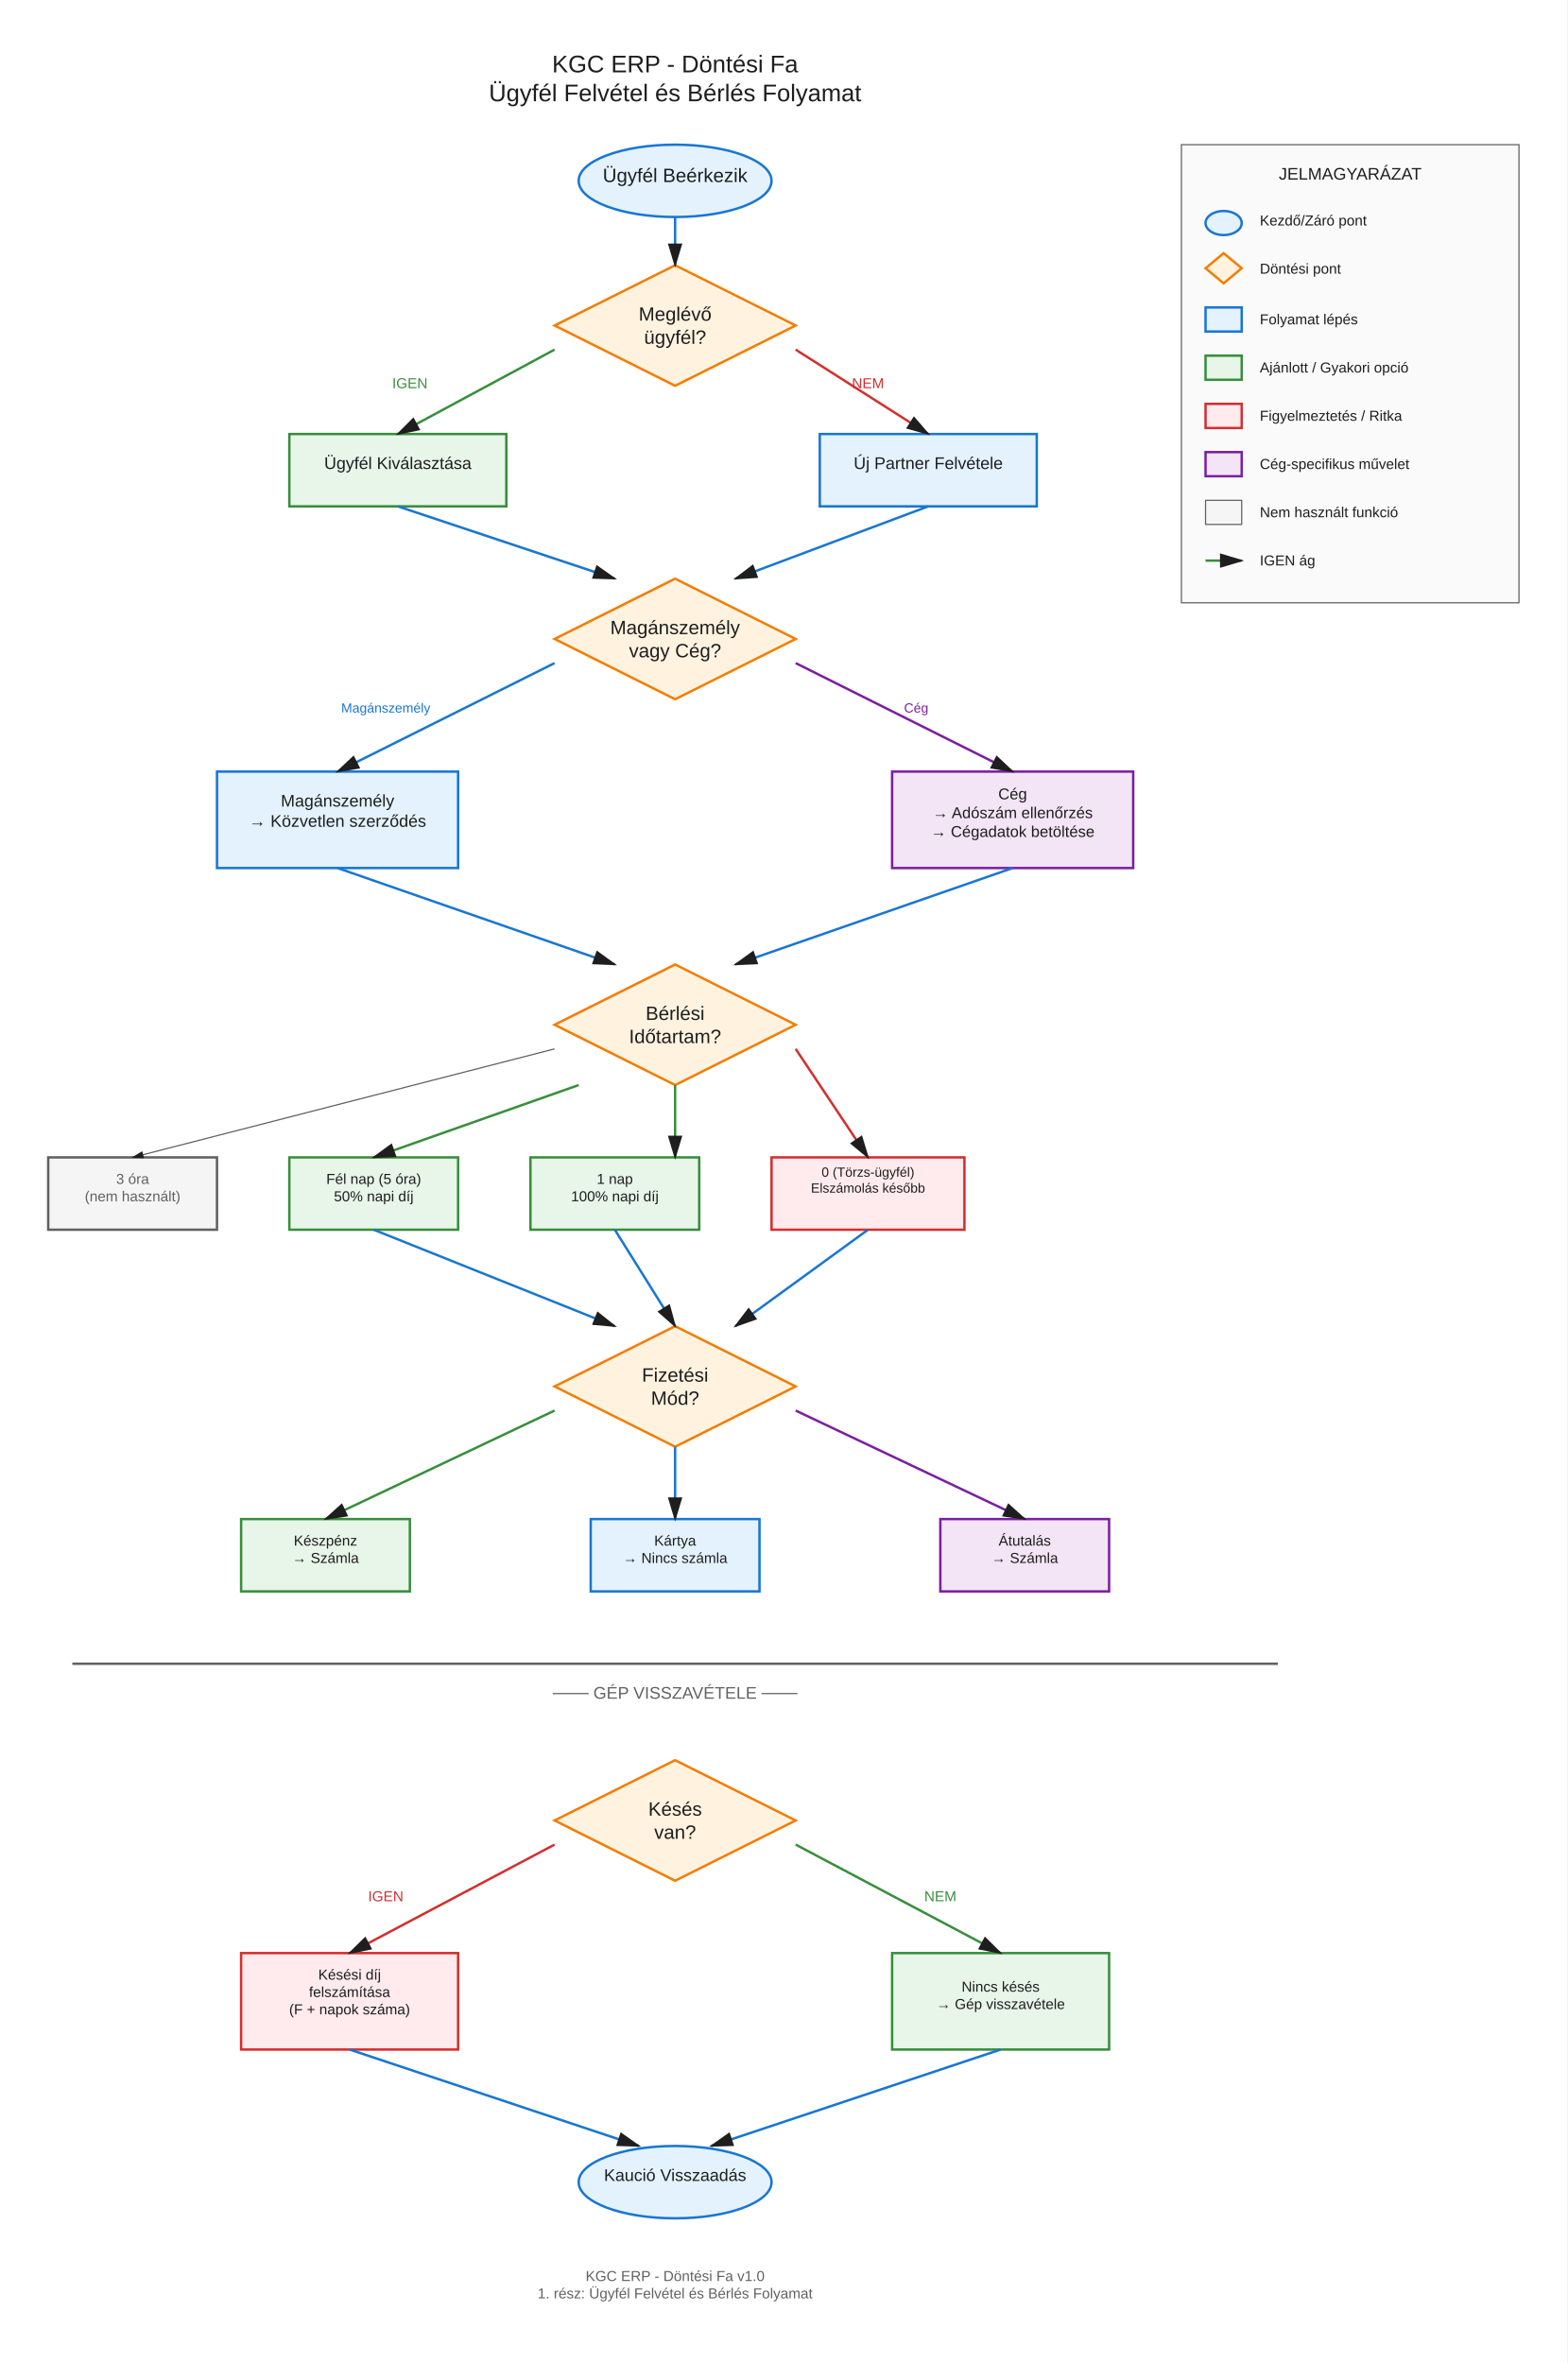
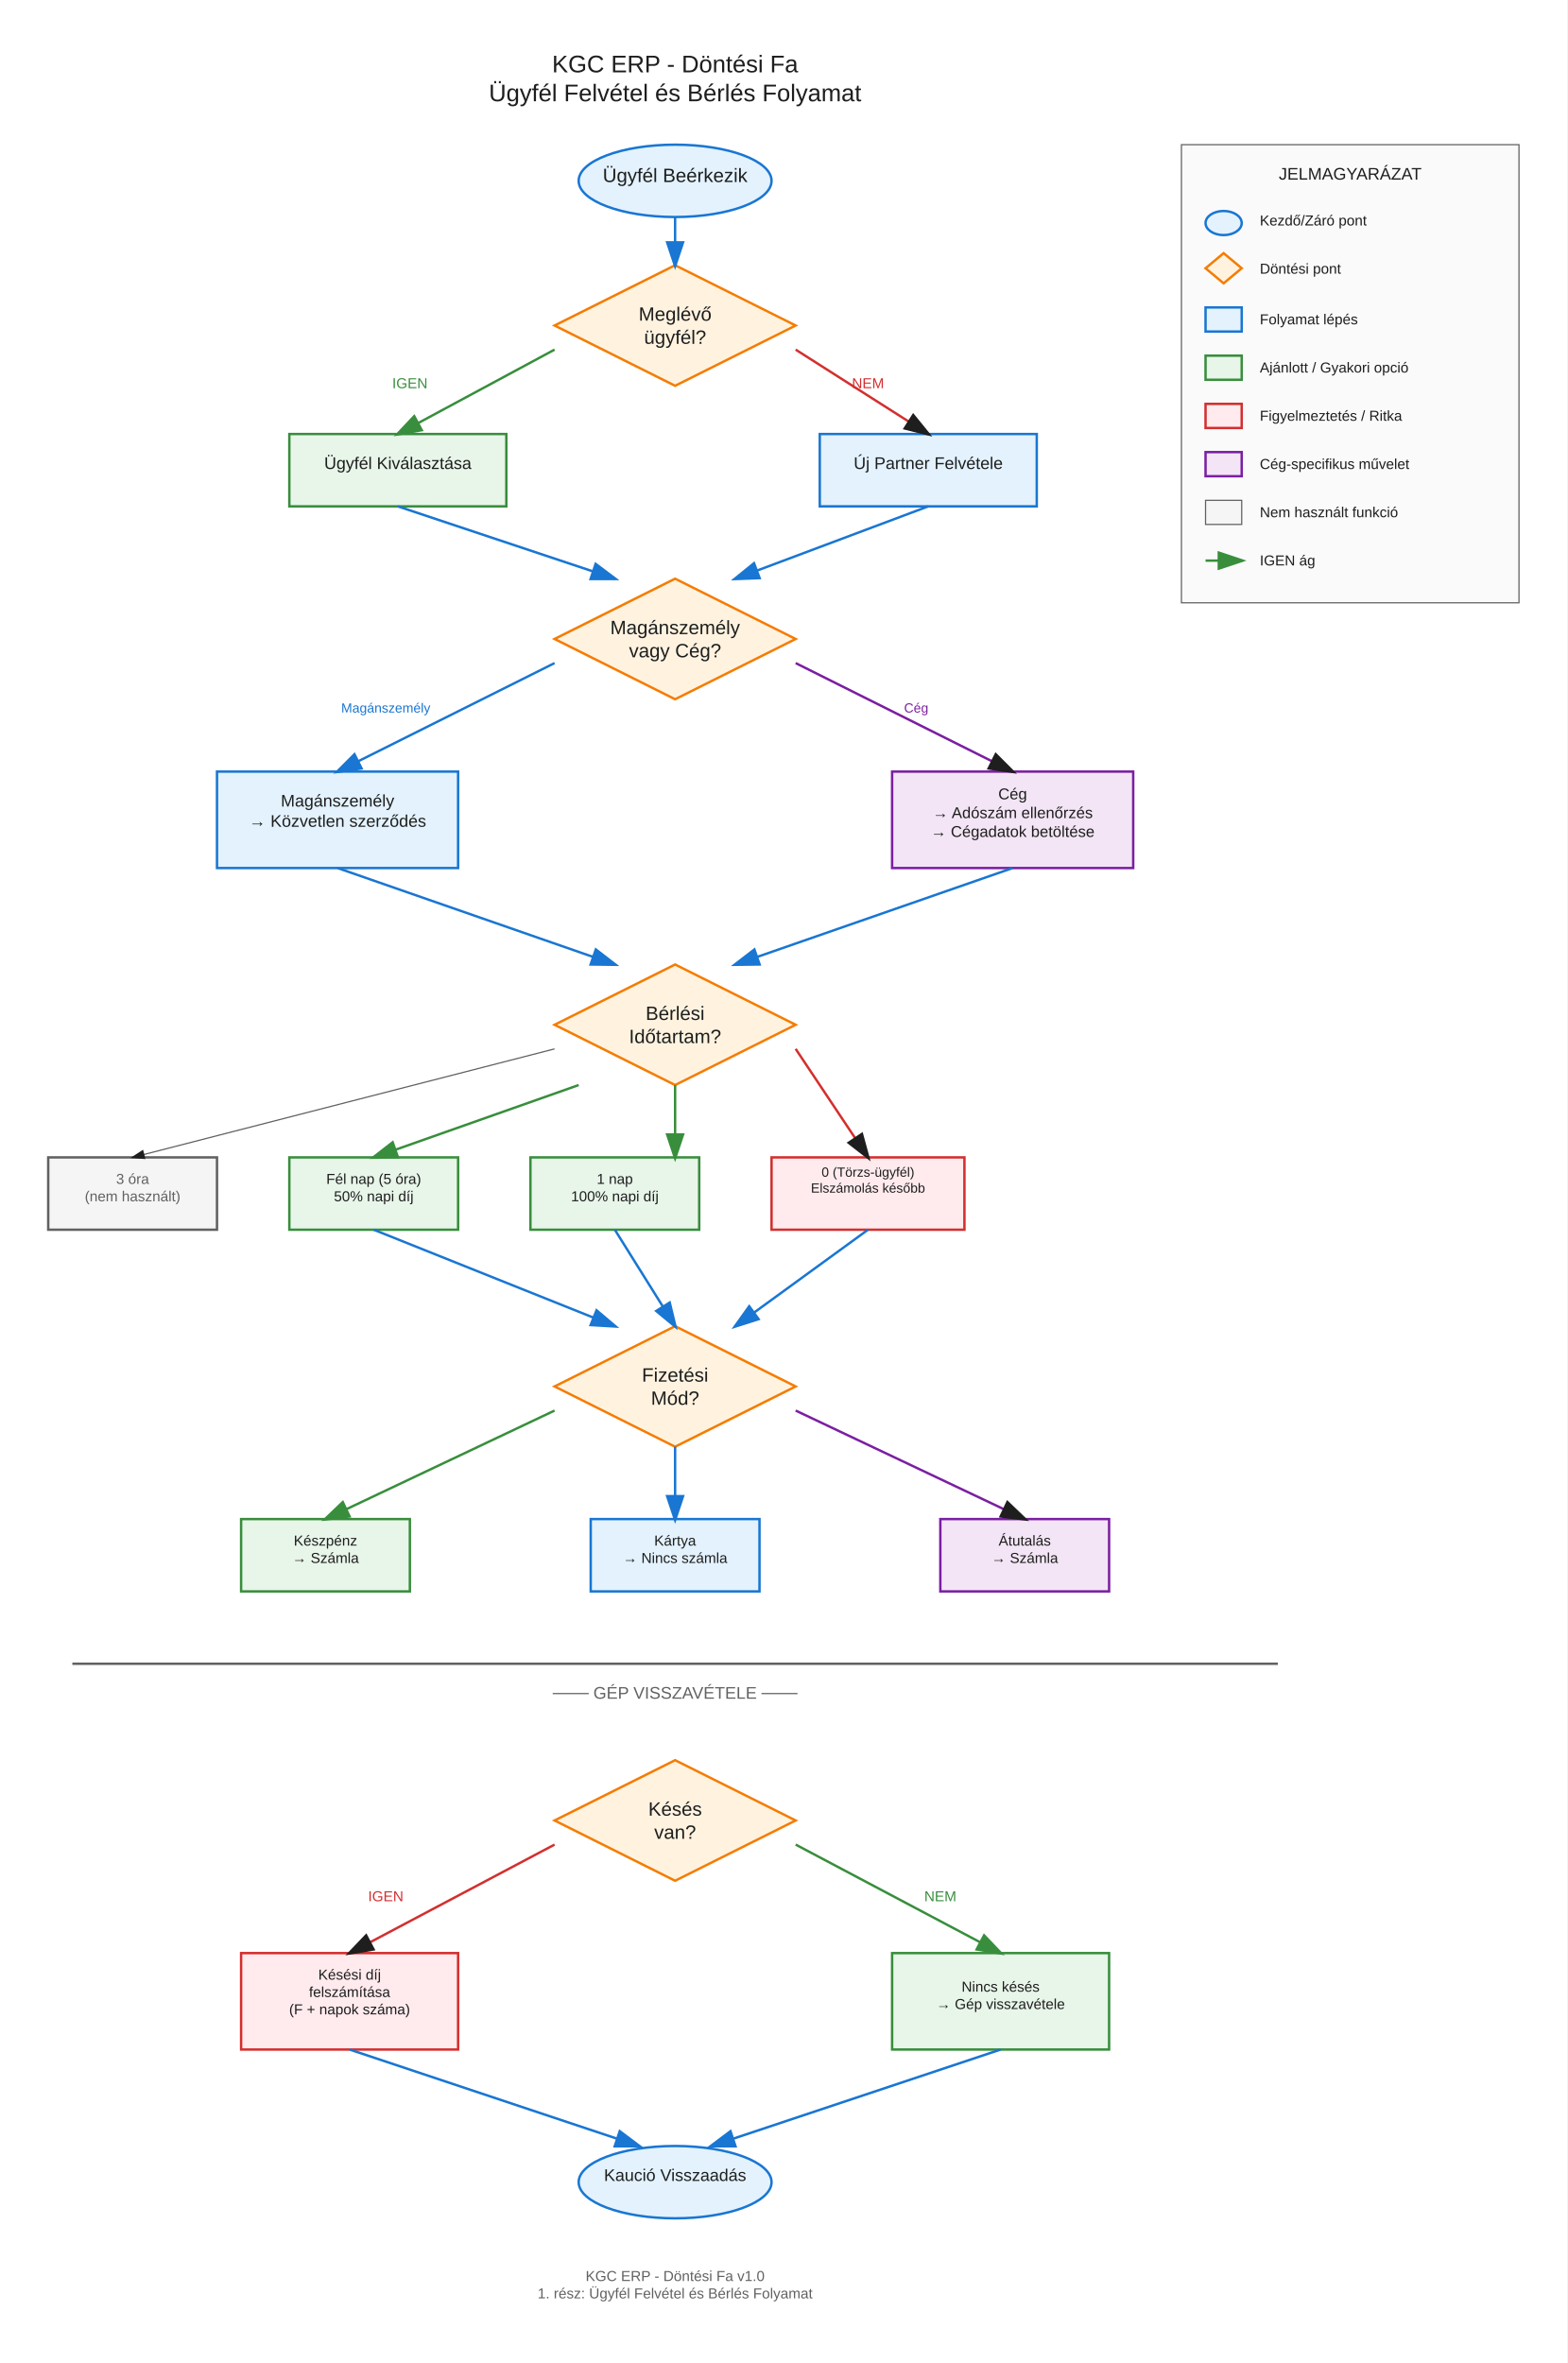
<svg xmlns="http://www.w3.org/2000/svg" viewBox="40 -20 1300 1960" class="w-full h-auto">
  <defs>
    <style>.excalidraw-text { font-family: Segoe UI, Arial, sans-serif; }</style>
-     <marker id="ah" markerWidth="10" markerHeight="10" refX="9" refY="3" orient="auto">
-       <polygon points="0 0, 10 3, 0 6" fill="#1e1e1e" />
+     <marker id="ah" markerWidth="12" markerHeight="8" refX="10" refY="4" orient="auto" markerUnits="strokeWidth">
+       <polygon points="0 0, 12 4, 0 8" fill="#1e1e1e" />
+     </marker>
+     <marker id="ah-blue" markerWidth="12" markerHeight="8" refX="10" refY="4" orient="auto" markerUnits="strokeWidth">
+       <polygon points="0 0, 12 4, 0 8" fill="#1976d2" />
+     </marker>
+     <marker id="ah-green" markerWidth="12" markerHeight="8" refX="10" refY="4" orient="auto" markerUnits="strokeWidth">
+       <polygon points="0 0, 12 4, 0 8" fill="#388e3c" />
+     </marker>
+     <marker id="ah-orange" markerWidth="12" markerHeight="8" refX="10" refY="4" orient="auto" markerUnits="strokeWidth">
+       <polygon points="0 0, 12 4, 0 8" fill="#f57c00" />
    </marker>
  </defs>
  <rect x="40" y="-20" width="1300" height="1960" fill="#ffffff" />
  <text x="600" y="40" font-size="20" fill="#1e1e1e" text-anchor="middle" class="excalidraw-text" opacity="1">KGC ERP - Döntési Fa</text>
  <text x="600" y="64" font-size="20" fill="#1e1e1e" text-anchor="middle" class="excalidraw-text" opacity="1">Ügyfél Felvétel és Bérlés Folyamat</text>
  <ellipse cx="600" cy="130" rx="80" ry="30" stroke="#1976d2" fill="#e3f2fd" stroke-width="2" opacity="1" />
  <text x="600" y="131" font-size="16" fill="#1e1e1e" text-anchor="middle" class="excalidraw-text" opacity="1">Ügyfél Beérkezik</text>
  <polygon points="600,200 700,250 600,300 500,250" stroke="#f57c00" fill="#fff3e0" stroke-width="2" opacity="1" />
  <text x="600" y="246" font-size="16" fill="#1e1e1e" text-anchor="middle" class="excalidraw-text" opacity="1">Meglévő</text>
  <text x="600" y="265.2" font-size="16" fill="#1e1e1e" text-anchor="middle" class="excalidraw-text" opacity="1">ügyfél?</text>
-   <path d="M 600 160 L 600 200" stroke="#1976d2" fill="none" stroke-width="2" marker-end="url(#ah)" opacity="1" />
+   <path d="M 600 160 L 600 200" stroke="#1976d2" fill="none" stroke-width="2" marker-end="url(#ah-blue)" opacity="1" />
  <rect x="280" y="340" width="180" height="60" stroke="#388e3c" fill="#e8f5e9" stroke-width="2" rx="0" opacity="1" />
  <text x="370" y="369" font-size="14" fill="#1e1e1e" text-anchor="middle" class="excalidraw-text" opacity="1">Ügyfél Kiválasztása</text>
  <rect x="720" y="340" width="180" height="60" stroke="#1976d2" fill="#e3f2fd" stroke-width="2" rx="0" opacity="1" />
  <text x="810" y="369" font-size="14" fill="#1e1e1e" text-anchor="middle" class="excalidraw-text" opacity="1">Új Partner Felvétele</text>
-   <path d="M 500 270 L 370 340" stroke="#388e3c" fill="none" stroke-width="2" marker-end="url(#ah)" opacity="1" />
+   <path d="M 500 270 L 370 340" stroke="#388e3c" fill="none" stroke-width="2" marker-end="url(#ah-green)" opacity="1" />
  <path d="M 700 270 L 810 340" stroke="#d32f2f" fill="none" stroke-width="2" marker-end="url(#ah)" opacity="1" />
  <text x="380" y="302" font-size="12" fill="#388e3c" text-anchor="middle" class="excalidraw-text" opacity="1">IGEN</text>
  <text x="760" y="302" font-size="12" fill="#d32f2f" text-anchor="middle" class="excalidraw-text" opacity="1">NEM</text>
  <polygon points="600,460 700,510 600,560 500,510" stroke="#f57c00" fill="#fff3e0" stroke-width="2" opacity="1" />
  <text x="600" y="506" font-size="16" fill="#1e1e1e" text-anchor="middle" class="excalidraw-text" opacity="1">Magánszemély</text>
  <text x="600" y="525.2" font-size="16" fill="#1e1e1e" text-anchor="middle" class="excalidraw-text" opacity="1">vagy Cég?</text>
-   <path d="M 370 400 L 550 460" stroke="#1976d2" fill="none" stroke-width="2" marker-end="url(#ah)" opacity="1" />
-   <path d="M 810 400 L 650 460" stroke="#1976d2" fill="none" stroke-width="2" marker-end="url(#ah)" opacity="1" />
+   <path d="M 370 400 L 550 460" stroke="#1976d2" fill="none" stroke-width="2" marker-end="url(#ah-blue)" opacity="1" />
+   <path d="M 810 400 L 650 460" stroke="#1976d2" fill="none" stroke-width="2" marker-end="url(#ah-blue)" opacity="1" />
  <rect x="220" y="620" width="200" height="80" stroke="#1976d2" fill="#e3f2fd" stroke-width="2" rx="0" opacity="1" />
  <text x="320" y="649" font-size="14" fill="#1e1e1e" text-anchor="middle" class="excalidraw-text" opacity="1">Magánszemély</text>
  <text x="320" y="665.8" font-size="14" fill="#1e1e1e" text-anchor="middle" class="excalidraw-text" opacity="1">→ Közvetlen szerződés</text>
  <rect x="780" y="620" width="200" height="80" stroke="#7b1fa2" fill="#f3e5f5" stroke-width="2" rx="0" opacity="1" />
  <text x="880" y="643" font-size="13" fill="#1e1e1e" text-anchor="middle" class="excalidraw-text" opacity="1">Cég</text>
  <text x="880" y="658.6" font-size="13" fill="#1e1e1e" text-anchor="middle" class="excalidraw-text" opacity="1">→ Adószám ellenőrzés</text>
  <text x="880" y="674.2" font-size="13" fill="#1e1e1e" text-anchor="middle" class="excalidraw-text" opacity="1">→ Cégadatok betöltése</text>
-   <path d="M 500 530 L 320 620" stroke="#1976d2" fill="none" stroke-width="2" marker-end="url(#ah)" opacity="1" />
+   <path d="M 500 530 L 320 620" stroke="#1976d2" fill="none" stroke-width="2" marker-end="url(#ah-blue)" opacity="1" />
  <path d="M 700 530 L 880 620" stroke="#7b1fa2" fill="none" stroke-width="2" marker-end="url(#ah)" opacity="1" />
  <text x="360" y="571" font-size="11" fill="#1976d2" text-anchor="middle" class="excalidraw-text" opacity="1">Magánszemély</text>
  <text x="800" y="571" font-size="11" fill="#7b1fa2" text-anchor="middle" class="excalidraw-text" opacity="1">Cég</text>
  <polygon points="600,780 700,830 600,880 500,830" stroke="#f57c00" fill="#fff3e0" stroke-width="2" opacity="1" />
  <text x="600" y="826" font-size="16" fill="#1e1e1e" text-anchor="middle" class="excalidraw-text" opacity="1">Bérlési</text>
  <text x="600" y="845.2" font-size="16" fill="#1e1e1e" text-anchor="middle" class="excalidraw-text" opacity="1">Időtartam?</text>
-   <path d="M 320 700 L 550 780" stroke="#1976d2" fill="none" stroke-width="2" marker-end="url(#ah)" opacity="1" />
-   <path d="M 880 700 L 650 780" stroke="#1976d2" fill="none" stroke-width="2" marker-end="url(#ah)" opacity="1" />
+   <path d="M 320 700 L 550 780" stroke="#1976d2" fill="none" stroke-width="2" marker-end="url(#ah-blue)" opacity="1" />
+   <path d="M 880 700 L 650 780" stroke="#1976d2" fill="none" stroke-width="2" marker-end="url(#ah-blue)" opacity="1" />
  <rect x="80" y="940" width="140" height="60" stroke="#616161" fill="#f5f5f5" stroke-width="2" rx="0" opacity="1" />
  <text x="150" y="962" font-size="12" fill="#616161" text-anchor="middle" class="excalidraw-text" opacity="1">3 óra</text>
  <text x="150" y="976.4" font-size="12" fill="#616161" text-anchor="middle" class="excalidraw-text" opacity="1">(nem használt)</text>
  <rect x="280" y="940" width="140" height="60" stroke="#388e3c" fill="#e8f5e9" stroke-width="2" rx="0" opacity="1" />
  <text x="350" y="962" font-size="12" fill="#1e1e1e" text-anchor="middle" class="excalidraw-text" opacity="1">Fél nap (5 óra)</text>
  <text x="350" y="976.4" font-size="12" fill="#1e1e1e" text-anchor="middle" class="excalidraw-text" opacity="1">50% napi díj</text>
  <rect x="480" y="940" width="140" height="60" stroke="#388e3c" fill="#e8f5e9" stroke-width="2" rx="0" opacity="1" />
  <text x="550" y="962" font-size="12" fill="#1e1e1e" text-anchor="middle" class="excalidraw-text" opacity="1">1 nap</text>
  <text x="550" y="976.4" font-size="12" fill="#1e1e1e" text-anchor="middle" class="excalidraw-text" opacity="1">100% napi díj</text>
  <rect x="680" y="940" width="160" height="60" stroke="#d32f2f" fill="#ffebee" stroke-width="2" rx="0" opacity="1" />
  <text x="760" y="956" font-size="11" fill="#1e1e1e" text-anchor="middle" class="excalidraw-text" opacity="1">0 (Törzs-ügyfél)</text>
  <text x="760" y="969.2" font-size="11" fill="#1e1e1e" text-anchor="middle" class="excalidraw-text" opacity="1">Elszámolás később</text>
  <path d="M 500 850 L 150 940" stroke="#616161" fill="none" stroke-width="1" marker-end="url(#ah)" opacity="1" />
-   <path d="M 520 880 L 350 940" stroke="#388e3c" fill="none" stroke-width="2" marker-end="url(#ah)" opacity="1" />
-   <path d="M 600 880 L 600 940" stroke="#388e3c" fill="none" stroke-width="2" marker-end="url(#ah)" opacity="1" />
+   <path d="M 520 880 L 350 940" stroke="#388e3c" fill="none" stroke-width="2" marker-end="url(#ah-green)" opacity="1" />
+   <path d="M 600 880 L 600 940" stroke="#388e3c" fill="none" stroke-width="2" marker-end="url(#ah-green)" opacity="1" />
  <path d="M 700 850 L 760 940" stroke="#d32f2f" fill="none" stroke-width="2" marker-end="url(#ah)" opacity="1" />
  <polygon points="600,1080 700,1130 600,1180 500,1130" stroke="#f57c00" fill="#fff3e0" stroke-width="2" opacity="1" />
  <text x="600" y="1126" font-size="16" fill="#1e1e1e" text-anchor="middle" class="excalidraw-text" opacity="1">Fizetési</text>
  <text x="600" y="1145.2" font-size="16" fill="#1e1e1e" text-anchor="middle" class="excalidraw-text" opacity="1">Mód?</text>
-   <path d="M 350 1000 L 550 1080" stroke="#1976d2" fill="none" stroke-width="2" marker-end="url(#ah)" opacity="1" />
-   <path d="M 550 1000 L 600 1080" stroke="#1976d2" fill="none" stroke-width="2" marker-end="url(#ah)" opacity="1" />
-   <path d="M 760 1000 L 650 1080" stroke="#1976d2" fill="none" stroke-width="2" marker-end="url(#ah)" opacity="1" />
+   <path d="M 350 1000 L 550 1080" stroke="#1976d2" fill="none" stroke-width="2" marker-end="url(#ah-blue)" opacity="1" />
+   <path d="M 550 1000 L 600 1080" stroke="#1976d2" fill="none" stroke-width="2" marker-end="url(#ah-blue)" opacity="1" />
+   <path d="M 760 1000 L 650 1080" stroke="#1976d2" fill="none" stroke-width="2" marker-end="url(#ah-blue)" opacity="1" />
  <rect x="240" y="1240" width="140" height="60" stroke="#388e3c" fill="#e8f5e9" stroke-width="2" rx="0" opacity="1" />
  <text x="310" y="1262" font-size="12" fill="#1e1e1e" text-anchor="middle" class="excalidraw-text" opacity="1">Készpénz</text>
  <text x="310" y="1276.4" font-size="12" fill="#1e1e1e" text-anchor="middle" class="excalidraw-text" opacity="1">→ Számla</text>
  <rect x="530" y="1240" width="140" height="60" stroke="#1976d2" fill="#e3f2fd" stroke-width="2" rx="0" opacity="1" />
  <text x="600" y="1262" font-size="12" fill="#1e1e1e" text-anchor="middle" class="excalidraw-text" opacity="1">Kártya</text>
  <text x="600" y="1276.4" font-size="12" fill="#1e1e1e" text-anchor="middle" class="excalidraw-text" opacity="1">→ Nincs számla</text>
  <rect x="820" y="1240" width="140" height="60" stroke="#7b1fa2" fill="#f3e5f5" stroke-width="2" rx="0" opacity="1" />
  <text x="890" y="1262" font-size="12" fill="#1e1e1e" text-anchor="middle" class="excalidraw-text" opacity="1">Átutalás</text>
  <text x="890" y="1276.4" font-size="12" fill="#1e1e1e" text-anchor="middle" class="excalidraw-text" opacity="1">→ Számla</text>
-   <path d="M 500 1150 L 310 1240" stroke="#388e3c" fill="none" stroke-width="2" marker-end="url(#ah)" opacity="1" />
-   <path d="M 600 1180 L 600 1240" stroke="#1976d2" fill="none" stroke-width="2" marker-end="url(#ah)" opacity="1" />
+   <path d="M 500 1150 L 310 1240" stroke="#388e3c" fill="none" stroke-width="2" marker-end="url(#ah-green)" opacity="1" />
+   <path d="M 600 1180 L 600 1240" stroke="#1976d2" fill="none" stroke-width="2" marker-end="url(#ah-blue)" opacity="1" />
  <path d="M 700 1150 L 890 1240" stroke="#7b1fa2" fill="none" stroke-width="2" marker-end="url(#ah)" opacity="1" />
  <path d="M 100 1360 L 1100 1360" stroke="#616161" fill="none" stroke-width="2" opacity="1" />
  <text x="600" y="1389" font-size="14" fill="#616161" text-anchor="middle" class="excalidraw-text" opacity="1">─── GÉP VISSZAVÉTELE ───</text>
  <polygon points="600,1440 700,1490 600,1540 500,1490" stroke="#f57c00" fill="#fff3e0" stroke-width="2" opacity="1" />
  <text x="600" y="1486" font-size="16" fill="#1e1e1e" text-anchor="middle" class="excalidraw-text" opacity="1">Késés</text>
  <text x="600" y="1505.2" font-size="16" fill="#1e1e1e" text-anchor="middle" class="excalidraw-text" opacity="1">van?</text>
  <rect x="240" y="1600" width="180" height="80" stroke="#d32f2f" fill="#ffebee" stroke-width="2" rx="0" opacity="1" />
  <text x="330" y="1622" font-size="12" fill="#1e1e1e" text-anchor="middle" class="excalidraw-text" opacity="1">Késési díj</text>
  <text x="330" y="1636.4" font-size="12" fill="#1e1e1e" text-anchor="middle" class="excalidraw-text" opacity="1">felszámítása</text>
  <text x="330" y="1650.8" font-size="12" fill="#1e1e1e" text-anchor="middle" class="excalidraw-text" opacity="1">(F + napok száma)</text>
  <rect x="780" y="1600" width="180" height="80" stroke="#388e3c" fill="#e8f5e9" stroke-width="2" rx="0" opacity="1" />
  <text x="870" y="1632" font-size="12" fill="#1e1e1e" text-anchor="middle" class="excalidraw-text" opacity="1">Nincs késés</text>
  <text x="870" y="1646.4" font-size="12" fill="#1e1e1e" text-anchor="middle" class="excalidraw-text" opacity="1">→ Gép visszavétele</text>
  <path d="M 500 1510 L 330 1600" stroke="#d32f2f" fill="none" stroke-width="2" marker-end="url(#ah)" opacity="1" />
-   <path d="M 700 1510 L 870 1600" stroke="#388e3c" fill="none" stroke-width="2" marker-end="url(#ah)" opacity="1" />
+   <path d="M 700 1510 L 870 1600" stroke="#388e3c" fill="none" stroke-width="2" marker-end="url(#ah-green)" opacity="1" />
  <text x="360" y="1557" font-size="12" fill="#d32f2f" text-anchor="middle" class="excalidraw-text" opacity="1">IGEN</text>
  <text x="820" y="1557" font-size="12" fill="#388e3c" text-anchor="middle" class="excalidraw-text" opacity="1">NEM</text>
  <ellipse cx="600" cy="1790" rx="80" ry="30" stroke="#1976d2" fill="#e3f2fd" stroke-width="2" opacity="1" />
  <text x="600" y="1789" font-size="14" fill="#1e1e1e" text-anchor="middle" class="excalidraw-text" opacity="1">Kaució Visszaadás</text>
-   <path d="M 330 1680 L 570 1760" stroke="#1976d2" fill="none" stroke-width="2" marker-end="url(#ah)" opacity="1" />
-   <path d="M 870 1680 L 630 1760" stroke="#1976d2" fill="none" stroke-width="2" marker-end="url(#ah)" opacity="1" />
+   <path d="M 330 1680 L 570 1760" stroke="#1976d2" fill="none" stroke-width="2" marker-end="url(#ah-blue)" opacity="1" />
+   <path d="M 870 1680 L 630 1760" stroke="#1976d2" fill="none" stroke-width="2" marker-end="url(#ah-blue)" opacity="1" />
  <rect x="1020" y="100" width="280" height="380" stroke="#616161" fill="#fafafa" stroke-width="1" rx="0" opacity="1" />
  <text x="1160" y="129" font-size="14" fill="#1e1e1e" text-anchor="middle" class="excalidraw-text" opacity="1">JELMAGYARÁZAT</text>
  <ellipse cx="1055" cy="165" rx="15" ry="10" stroke="#1976d2" fill="#e3f2fd" stroke-width="2" opacity="1" />
  <text x="1085" y="167" font-size="12" fill="#1e1e1e" text-anchor="start" class="excalidraw-text" opacity="1">Kezdő/Záró pont</text>
  <polygon points="1055,190 1070,202.5 1055,215 1040,202.5" stroke="#f57c00" fill="#fff3e0" stroke-width="2" opacity="1" />
  <text x="1085" y="207" font-size="12" fill="#1e1e1e" text-anchor="start" class="excalidraw-text" opacity="1">Döntési pont</text>
  <rect x="1040" y="235" width="30" height="20" stroke="#1976d2" fill="#e3f2fd" stroke-width="2" rx="0" opacity="1" />
  <text x="1085" y="249" font-size="12" fill="#1e1e1e" text-anchor="start" class="excalidraw-text" opacity="1">Folyamat lépés</text>
  <rect x="1040" y="275" width="30" height="20" stroke="#388e3c" fill="#e8f5e9" stroke-width="2" rx="0" opacity="1" />
  <text x="1085" y="289" font-size="12" fill="#1e1e1e" text-anchor="start" class="excalidraw-text" opacity="1">Ajánlott / Gyakori opció</text>
  <rect x="1040" y="315" width="30" height="20" stroke="#d32f2f" fill="#ffebee" stroke-width="2" rx="0" opacity="1" />
  <text x="1085" y="329" font-size="12" fill="#1e1e1e" text-anchor="start" class="excalidraw-text" opacity="1">Figyelmeztetés / Ritka</text>
  <rect x="1040" y="355" width="30" height="20" stroke="#7b1fa2" fill="#f3e5f5" stroke-width="2" rx="0" opacity="1" />
  <text x="1085" y="369" font-size="12" fill="#1e1e1e" text-anchor="start" class="excalidraw-text" opacity="1">Cég-specifikus művelet</text>
  <rect x="1040" y="395" width="30" height="20" stroke="#616161" fill="#f5f5f5" stroke-width="1" rx="0" opacity="1" />
  <text x="1085" y="409" font-size="12" fill="#1e1e1e" text-anchor="start" class="excalidraw-text" opacity="1">Nem használt funkció</text>
-   <path d="M 1040 445 L 1070 445" stroke="#388e3c" fill="none" stroke-width="2" marker-end="url(#ah)" opacity="1" />
+   <path d="M 1040 445 L 1070 445" stroke="#388e3c" fill="none" stroke-width="2" marker-end="url(#ah-green)" opacity="1" />
  <text x="1085" y="449" font-size="12" fill="#1e1e1e" text-anchor="start" class="excalidraw-text" opacity="1">IGEN ág</text>
  <text x="600" y="1872" font-size="12" fill="#616161" text-anchor="middle" class="excalidraw-text" opacity="1">KGC ERP - Döntési Fa v1.0</text>
  <text x="600" y="1886.4" font-size="12" fill="#616161" text-anchor="middle" class="excalidraw-text" opacity="1">1. rész: Ügyfél Felvétel és Bérlés Folyamat</text>
</svg>
